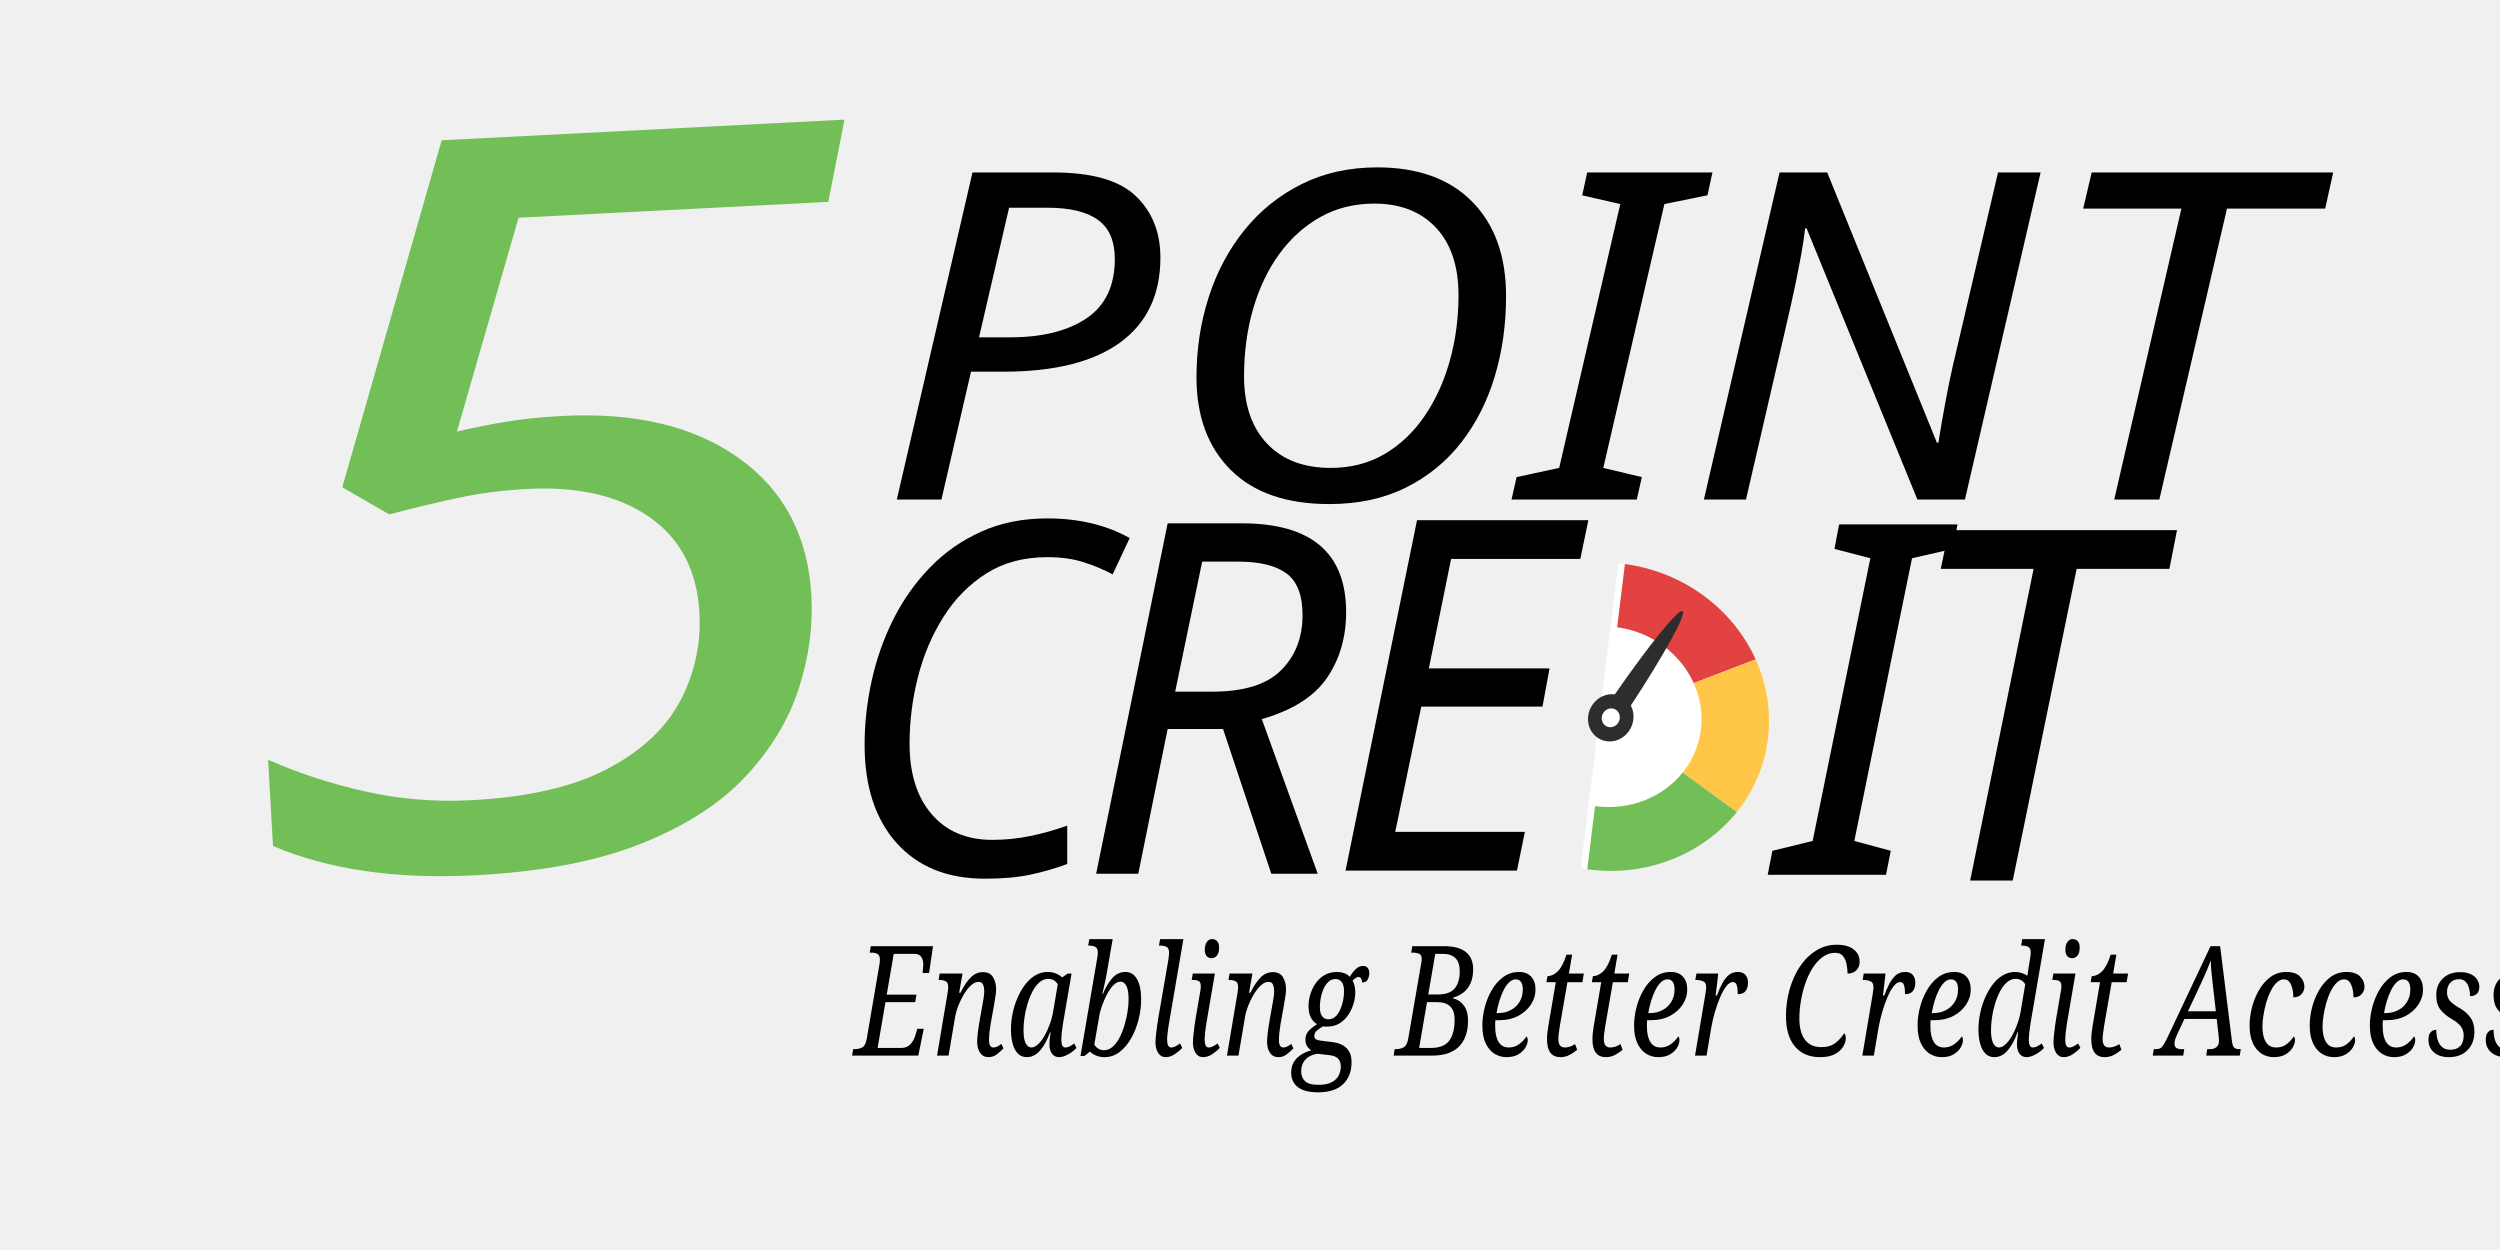
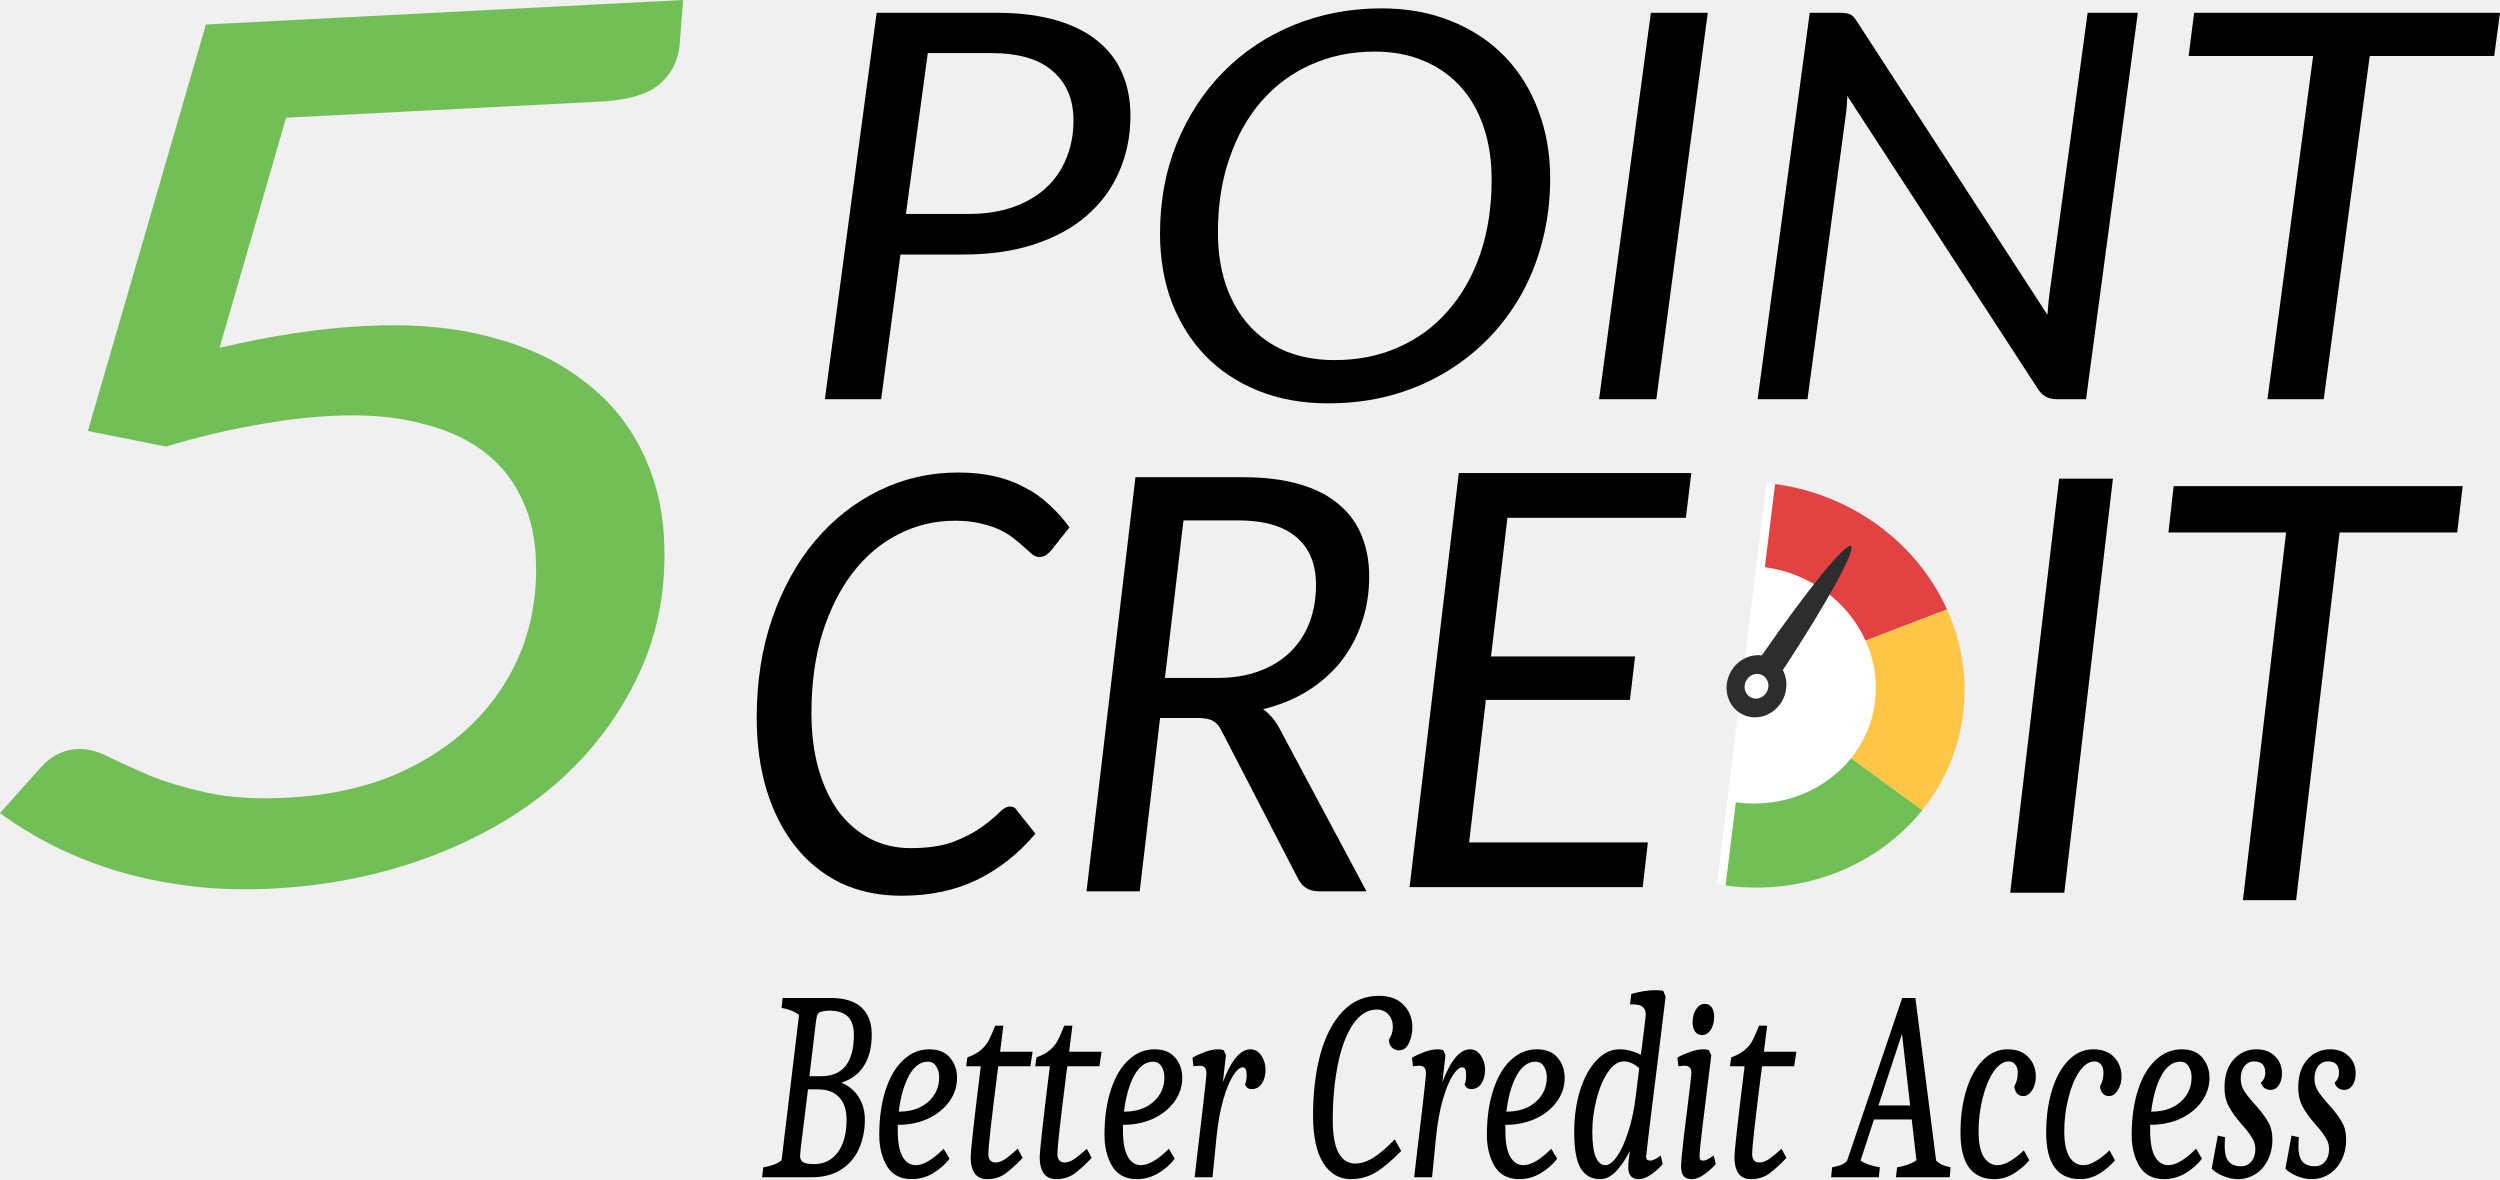
- <svg xmlns="http://www.w3.org/2000/svg" width="500mm" height="250mm" viewBox="0 0 500 250" version="1.1" id="svg1">
+ <svg xmlns="http://www.w3.org/2000/svg" width="380.26mm" height="179.354mm" viewBox="0 0 380.26 179.354" version="1.1" id="svg1">
  <defs id="defs1" />
-   <g id="layer1">
-     <g id="layer1-1" transform="matrix(1.5948,0.2027829,-0.1781477,1.570432,111.4496,-163.0933)">
+   <g id="layer1" transform="translate(-57.9549,-40.45312)">
+     <g id="layer1-1" transform="matrix(1.5948,0.2027829,-0.1781477,1.570432,114.4206,-161.82)">
      <g id="Objects" transform="matrix(-2.0388018e-4,0.0212057,-0.0221302,-1.953635e-4,184.7981,152.5747)">
        <g id="g6">
          <path style="fill:#ffffff" d="m 182.071,1547.467 c 0,-506.958 410.971,-917.929 917.929,-917.929 506.958,0 917.929,410.971 917.929,917.929 z" id="path1" />
          <path style="fill:#e24242;fill-opacity:1" d="M 831.075,1044.578 C 670.348,1137.57 562.224,1311.352 562.224,1510.379 H 182.071 c 0,-339.726 184.562,-636.356 458.89,-795.081 z" id="path2" />
          <path style="fill:#ffc648" d="m 1559.039,715.298 -190.101,329.28 C 1289.829,998.799 1197.974,972.602 1100,972.602 c -97.974,0 -189.817,26.197 -268.925,71.976 L 640.962,715.298 C 775.999,637.166 932.77,592.45 1100,592.45 c 167.23,0 324.001,44.716 459.039,122.848 z" id="path3" />
          <path style="fill:#72bf58;fill-opacity:1" d="m 2017.929,1510.379 h -380.152 c 0,-199.027 -108.124,-372.809 -268.839,-465.801 l 190.101,-329.28 c 274.327,158.725 458.89,455.355 458.89,795.081 z" id="path4" />
          <path style="fill:#000000;fill-opacity:0" d="M 1979.951,1138.633 C 1931.848,1024.909 1862.987,922.781 1775.299,835.08 1687.598,747.379 1585.47,678.531 1471.746,630.428 1353.979,580.619 1228.906,555.362 1100,555.362 c -128.906,0 -253.979,25.257 -371.746,75.066 -113.724,48.104 -215.852,116.951 -303.553,204.652 -87.688,87.701 -156.549,189.829 -204.652,303.553 -49.809,117.767 -75.066,242.84 -75.066,371.746 0,20.485 16.603,37.088 37.088,37.088 h 825.159 v -74.176 H 219.913 c 4.352,-105.825 27.322,-208.521 68.452,-305.766 44.357,-104.885 107.877,-199.089 188.79,-279.99 80.901,-80.914 175.105,-144.433 279.99,-188.79 108.569,-45.927 223.925,-69.206 342.854,-69.206 118.929,0 234.285,23.279 342.854,69.206 104.885,44.357 199.088,107.877 279.99,188.79 80.914,80.901 144.433,175.105 188.79,279.99 41.131,97.245 64.1,199.942 68.452,305.766 H 1192.77 v 74.176 h 825.159 c 20.485,0 37.088,-16.603 37.088,-37.088 0,-128.906 -25.257,-253.979 -75.066,-371.746 z" id="path5" />
          <path style="fill:#2d2d2d" d="M 1014.26,1380.017 C 687.086,1229.206 428.428,1131.579 415.058,1155.958 c -13.37,24.38 223.092,162.478 545.958,321.145 0.221,47.216 29.935,93.857 80.687,118.02 70.694,33.657 155.417,10.947 189.241,-50.728 33.824,-61.675 3.936,-138.95 -66.759,-172.608 -50.753,-24.162 -108.729,-19.268 -149.925,8.229 z m 139.66,127.709 c -13.472,24.564 -47.208,33.608 -75.366,20.203 -28.157,-13.406 -40.059,-44.176 -26.587,-68.742 13.472,-24.565 47.208,-33.608 75.366,-20.202 28.158,13.406 40.059,44.177 26.587,68.741 z" id="path6" />
        </g>
      </g>
    </g>
-     <text xml:space="preserve" style="font-style:italic;font-variant:normal;font-weight:normal;font-stretch:normal;font-size:223.244px;font-family:Carlito;-inkscape-font-specification:'Carlito, Italic';font-variant-ligatures:normal;font-variant-caps:normal;font-variant-numeric:normal;font-variant-east-asian:normal;text-align:start;writing-mode:lr-tb;direction:ltr;text-anchor:start;fill:#72bf58;fill-opacity:1;stroke-width:18.604" x="32.623" y="195.158" id="text3" transform="matrix(1.09703,-0.05628356,0.051661,0.9089014,0,0)">
-       <tspan id="tspan3" style="font-style:italic;font-variant:normal;font-weight:normal;font-stretch:normal;font-size:223.244px;font-family:Carlito;-inkscape-font-specification:'Carlito, Italic';font-variant-ligatures:normal;font-variant-caps:normal;font-variant-numeric:normal;font-variant-east-asian:normal;fill:#72bf58;fill-opacity:1;stroke-width:18.604" x="32.623" y="195.158">5</tspan>
-     </text>
-     <text xml:space="preserve" style="font-style:italic;font-variant:normal;font-weight:normal;font-stretch:normal;font-size:95.808px;font-family:Carlito;-inkscape-font-specification:'Carlito, Italic';font-variant-ligatures:normal;font-variant-caps:normal;font-variant-numeric:normal;font-variant-east-asian:normal;text-align:start;writing-mode:lr-tb;direction:ltr;text-anchor:start;fill:#000000;fill-opacity:1;stroke-width:0.717" x="167.591" y="104.476" id="text12" transform="scale(1.04579,0.9562151)">
-       <tspan id="tspan12" style="fill:#000000;fill-opacity:1;stroke-width:0.717" x="167.591" y="104.476">POINT</tspan>
-     </text>
-     <text xml:space="preserve" style="font-style:italic;font-variant:normal;font-weight:normal;font-stretch:normal;font-size:27.507px;font-family:Caladea;-inkscape-font-specification:'Caladea, Italic';font-variant-ligatures:normal;font-variant-caps:normal;font-variant-numeric:normal;font-variant-east-asian:normal;text-align:start;writing-mode:lr-tb;direction:ltr;text-anchor:start;fill:#000000;fill-opacity:1;stroke-width:0.412" x="190.423" y="189.526" id="text28" transform="scale(0.8977344,1.113915)">
-       <tspan id="tspan28" style="font-style:italic;font-variant:normal;font-weight:normal;font-stretch:normal;font-size:27.507px;font-family:Caladea;-inkscape-font-specification:'Caladea, Italic';font-variant-ligatures:normal;font-variant-caps:normal;font-variant-numeric:normal;font-variant-east-asian:normal;fill:#000000;fill-opacity:1;stroke-width:0.412" x="190.423" y="189.526">Enabling Better Credit Access</tspan>
-     </text>
-     <text x="386.554" y="172.957" style="font-style:italic;font-variant:normal;font-weight:normal;font-stretch:normal;font-size:96.408px;font-family:Carlito;-inkscape-font-specification:'Carlito, Italic';text-align:start;writing-mode:lr-tb;text-anchor:start;fill:#000000;fill-opacity:1;stroke-width:0.721" transform="scale(0.9821061,1.01822)" id="text9">
-       <tspan x="386.554" y="172.957" id="tspan9" style="fill:#000000;fill-opacity:1;stroke-width:0.721">T</tspan>
-     </text>
-     <text x="361.901" y="171.839" style="font-style:italic;font-variant:normal;font-weight:normal;font-stretch:normal;font-size:96.408px;font-family:Carlito;-inkscape-font-specification:'Carlito, Italic';text-align:start;writing-mode:lr-tb;text-anchor:start;fill:#000000;fill-opacity:1;stroke-width:0.721" transform="scale(0.9821061,1.01822)" id="text10">
-       <tspan x="361.901" y="171.839" id="tspan10" style="fill:#000000;fill-opacity:1;stroke-width:0.721">I</tspan>
-     </text>
-     <text x="270.055" y="171.002" style="font-style:italic;font-variant:normal;font-weight:normal;font-stretch:normal;font-size:96.408px;font-family:Carlito;-inkscape-font-specification:'Carlito, Italic';text-align:start;writing-mode:lr-tb;text-anchor:start;fill:#000000;fill-opacity:1;stroke-width:0.721" transform="scale(0.9821061,1.01822)" id="text13">
-       <tspan x="270.055" y="171.002" id="tspan13" style="fill:#000000;fill-opacity:1;stroke-width:0.721">E</tspan>
-     </text>
-     <text x="219.271" y="171.624" style="font-style:italic;font-variant:normal;font-weight:normal;font-stretch:normal;font-size:96.408px;font-family:Carlito;-inkscape-font-specification:'Carlito, Italic';text-align:start;writing-mode:lr-tb;text-anchor:start;fill:#000000;fill-opacity:1;stroke-width:0.721" transform="scale(0.9821061,1.01822)" id="text14">
-       <tspan x="219.271" y="171.624" id="tspan14" style="fill:#000000;fill-opacity:1;stroke-width:0.721">R</tspan>
-     </text>
-     <text x="169.132" y="171.624" style="font-style:italic;font-variant:normal;font-weight:normal;font-stretch:normal;font-size:96.408px;font-family:Carlito;-inkscape-font-specification:'Carlito, Italic';text-align:start;writing-mode:lr-tb;text-anchor:start;fill:#000000;fill-opacity:1;stroke-width:0.721" transform="scale(0.9821061,1.01822)" id="text15">
-       <tspan x="169.132" y="171.624" id="tspan15" style="fill:#000000;fill-opacity:1;stroke-width:0.721">C</tspan>
-     </text>
+     <path d="M 44.196,196.722 Z M 144.155,61.228 q -0.545,3.815 -3.161,6.213 -2.616,2.289 -8.175,2.289 H 89.216 l -11.01,37.825 q 10.901,-2.398 20.275,-2.398 9.92,0 17.332,2.943 7.412,2.834 12.318,7.957 5.014,5.014 7.521,11.991 2.507,6.867 2.507,14.825 0,12.536 -4.578,22.782 -4.578,10.247 -12.318,17.55 -7.739,7.194 -18.095,11.119 -10.356,3.924 -21.91,3.924 -6.213,0 -11.664,-1.199 -5.45,-1.199 -10.138,-3.27 -4.578,-2.071 -8.502,-4.796 -3.815,-2.725 -6.758,-5.668 l 6.213,-7.521 q 2.18,-2.507 5.014,-2.507 1.962,0 4.142,1.526 2.289,1.526 5.559,3.488 3.27,1.853 7.848,3.379 4.578,1.526 11.119,1.526 8.175,0 14.825,-2.834 6.649,-2.943 11.337,-7.957 4.796,-5.123 7.412,-12.1 2.616,-7.085 2.616,-15.479 0,-5.668 -1.744,-10.247 -1.635,-4.578 -5.014,-7.848 -3.379,-3.27 -8.502,-5.014 -5.014,-1.853 -11.882,-1.853 -5.232,0 -11.119,0.981 -5.777,0.872 -11.991,2.725 L 59.348,120.309 78.86,53.488 h 66.167 z" id="text3" style="font-style:italic;font-size:223.244px;font-family:Carlito;-inkscape-font-specification:'Carlito, Italic';fill:#72bf58;stroke-width:18.604" transform="matrix(1.09703,-0.05628356,0.051661,0.9089014,0,0)" aria-label="5" />
+     <path d="m 186.384,82.791 -2.807,23.016 h -8.187 l 7.532,-61.47 h 17.356 c 3.337,0 6.237,0.39 8.701,1.17 2.464,0.78 4.491,1.887 6.082,3.321 1.622,1.435 2.822,3.166 3.602,5.193 0.78,1.996 1.17,4.226 1.17,6.69 0,3.212 -0.546,6.175 -1.637,8.888 -1.06,2.682 -2.62,5.006 -4.678,6.97 -2.058,1.965 -4.6,3.493 -7.625,4.585 -3.025,1.092 -6.487,1.637 -10.385,1.637 z m 3.976,-32.045 -3.181,25.589 h 9.122 c 2.464,0 4.647,-0.374 6.549,-1.123 1.902,-0.748 3.493,-1.778 4.772,-3.088 1.279,-1.31 2.245,-2.869 2.9,-4.678 0.686,-1.84 1.029,-3.836 1.029,-5.988 0,-3.306 -0.998,-5.91 -2.994,-7.812 -1.965,-1.934 -4.99,-2.9 -9.076,-2.9 z m 90.522,19.929 c 0,3.493 -0.374,6.799 -1.123,9.918 -0.717,3.119 -1.762,6.004 -3.134,8.655 -1.372,2.651 -3.025,5.037 -4.959,7.158 -1.934,2.121 -4.101,3.93 -6.503,5.427 -2.37,1.497 -4.959,2.651 -7.766,3.462 -2.776,0.78 -5.707,1.17 -8.795,1.17 -3.774,0 -7.173,-0.671 -10.198,-2.012 -3.025,-1.341 -5.598,-3.212 -7.719,-5.614 -2.09,-2.401 -3.711,-5.239 -4.865,-8.514 -1.123,-3.306 -1.684,-6.924 -1.684,-10.853 0,-5.208 0.811,-9.996 2.433,-14.362 1.653,-4.397 3.914,-8.187 6.783,-11.368 2.869,-3.181 6.269,-5.661 10.198,-7.438 3.961,-1.778 8.233,-2.667 12.818,-2.667 3.774,0 7.173,0.686 10.198,2.058 3.025,1.341 5.598,3.212 7.719,5.614 2.121,2.401 3.742,5.255 4.865,8.561 1.154,3.306 1.731,6.908 1.731,10.806 z m -8.514,0.187 c 0,-3.088 -0.39,-5.879 -1.17,-8.374 -0.78,-2.526 -1.902,-4.663 -3.368,-6.409 -1.466,-1.778 -3.259,-3.15 -5.38,-4.117 -2.09,-0.967 -4.46,-1.45 -7.111,-1.45 -3.337,0 -6.409,0.686 -9.216,2.058 -2.776,1.341 -5.177,3.275 -7.204,5.801 -1.996,2.495 -3.555,5.52 -4.678,9.076 -1.123,3.524 -1.684,7.469 -1.684,11.836 0,3.088 0.39,5.879 1.17,8.374 0.78,2.495 1.902,4.631 3.368,6.409 1.466,1.778 3.244,3.15 5.333,4.117 2.121,0.936 4.491,1.403 7.111,1.403 3.368,0 6.44,-0.671 9.216,-2.012 2.807,-1.341 5.208,-3.259 7.204,-5.754 2.027,-2.495 3.602,-5.505 4.725,-9.029 1.123,-3.555 1.684,-7.532 1.684,-11.929 z m 23.952,34.946 h -8.327 l 7.532,-61.47 h 8.28 z m 26.572,-61.47 c 0.717,0 1.247,0.078 1.591,0.234 0.343,0.156 0.686,0.546 1.029,1.17 l 27.694,46.641 c 0.062,-0.655 0.109,-1.279 0.14,-1.871 0.062,-0.624 0.125,-1.201 0.187,-1.731 l 5.52,-44.442 h 7.298 l -7.532,61.47 h -4.164 c -0.655,0 -1.201,-0.125 -1.637,-0.374 -0.437,-0.249 -0.826,-0.655 -1.17,-1.216 l -27.741,-46.641 -0.094,1.591 c -0.031,0.53 -0.078,1.014 -0.14,1.45 l -5.567,45.191 h -7.251 l 7.579,-61.47 h 4.257 z m 96.135,0 -0.842,6.877 h -18.104 l -6.69,54.594 h -8.187 l 6.643,-54.594 h -18.104 l 0.795,-6.877 z" id="text12" style="font-style:italic;font-size:95.808px;font-family:Carlito;-inkscape-font-specification:'Carlito, Italic';fill:#000000;stroke-width:0.717;fill-opacity:1" aria-label="POINT" transform="scale(1.04579,0.9562151)" />
+     <path d="m 200.249,189.492 q 1.102,-0.142 1.848,-0.355 0.746,-0.213 1.35,-0.569 l 3.056,-19.226 q -1.137,-0.675 -3.056,-0.924 l 0.178,-1.315 h 8.423 q 3.589,0 5.366,1.244 1.812,1.244 1.812,3.589 0,2.523 -1.386,4.158 -1.35,1.599 -3.945,2.203 1.955,0.604 3.021,1.884 1.102,1.244 1.102,3.021 0,2.097 -1.031,3.838 -0.995,1.706 -3.092,2.736 -2.097,1.031 -5.224,1.031 h -8.636 z m 10.164,-12.048 q 2.772,0 4.229,-1.35 1.457,-1.386 1.457,-4.122 0,-1.635 -1.066,-2.417 -1.066,-0.782 -3.305,-0.782 -0.924,0.035 -1.35,0.142 -0.426,0.071 -0.64,0.391 -0.178,0.284 -0.284,0.96 l -1.137,7.179 z m -1.279,11.621 q 2.594,0 4.122,-1.528 1.564,-1.564 1.564,-4.336 0,-1.919 -1.279,-2.95 -1.244,-1.066 -3.767,-1.066 h -1.706 l -1.279,7.854 q -0.107,0.96 -0.107,0.96 0,0.533 0.533,0.817 0.569,0.249 1.919,0.249 z m 17.094,1.99 q -2.95,0 -4.336,-1.706 -1.35,-1.741 -1.35,-4.122 0,-3.376 1.102,-5.935 1.102,-2.594 3.092,-3.98 1.99,-1.422 4.549,-1.422 2.417,0 3.625,1.102 1.244,1.102 1.244,2.665 0,1.706 -1.35,3.127 -1.35,1.422 -3.732,2.274 -2.346,0.817 -5.295,0.817 v 0.817 q 0,2.274 0.853,3.412 0.853,1.102 2.31,1.102 1.99,0 4.869,-2.168 l 1.031,1.315 q -1.102,1.102 -2.879,1.919 -1.777,0.782 -3.732,0.782 z m -2.274,-8.92 q 2.097,0 3.696,-0.569 1.599,-0.604 2.488,-1.635 0.888,-1.031 0.888,-2.346 0,-0.853 -0.533,-1.457 -0.498,-0.604 -1.457,-0.604 -1.955,0 -3.305,1.848 -1.315,1.848 -1.777,4.762 z m 15.459,8.92 q -1.422,0 -2.168,-0.746 -0.711,-0.782 -0.711,-2.168 0,-1.102 1.599,-10.946 l 0.178,-1.066 h -2.559 l 0.213,-1.173 q 1.457,-0.391 2.346,-0.96 0.888,-0.569 1.386,-1.279 0.498,-0.746 1.137,-1.955 h 1.422 l -0.569,3.447 h 5.686 l -0.391,1.919 h -5.615 l -0.213,1.208 q -1.528,9.169 -1.528,10.342 0,1.173 1.279,1.173 0.782,0 1.706,-0.462 0.924,-0.498 2.168,-1.35 l 0.853,1.208 q -1.706,1.35 -3.056,2.097 -1.35,0.711 -3.163,0.711 z m 12.083,0 q -1.422,0 -2.168,-0.746 -0.711,-0.782 -0.711,-2.168 0,-1.102 1.599,-10.946 l 0.178,-1.066 h -2.559 l 0.213,-1.173 q 1.457,-0.391 2.346,-0.96 0.888,-0.569 1.386,-1.279 0.498,-0.746 1.137,-1.955 h 1.422 l -0.569,3.447 h 5.686 l -0.391,1.919 h -5.615 l -0.213,1.208 q -1.528,9.169 -1.528,10.342 0,1.173 1.279,1.173 0.782,0 1.706,-0.462 0.924,-0.498 2.168,-1.35 l 0.853,1.208 q -1.706,1.35 -3.056,2.097 -1.35,0.711 -3.163,0.711 z m 14.144,0 q -2.95,0 -4.336,-1.706 -1.35,-1.741 -1.35,-4.122 0,-3.376 1.102,-5.935 1.102,-2.594 3.092,-3.98 1.99,-1.422 4.549,-1.422 2.417,0 3.625,1.102 1.244,1.102 1.244,2.665 0,1.706 -1.35,3.127 -1.35,1.422 -3.732,2.274 -2.346,0.817 -5.295,0.817 v 0.817 q 0,2.274 0.853,3.412 0.853,1.102 2.31,1.102 1.99,0 4.869,-2.168 l 1.031,1.315 q -1.102,1.102 -2.879,1.919 -1.777,0.782 -3.732,0.782 z m -2.274,-8.92 q 2.097,0 3.696,-0.569 1.599,-0.604 2.488,-1.635 0.888,-1.031 0.888,-2.346 0,-0.853 -0.533,-1.457 -0.498,-0.604 -1.457,-0.604 -1.955,0 -3.305,1.848 -1.315,1.848 -1.777,4.762 z m 12.829,5.615 q 0.178,-1.066 0.888,-5.615 0.711,-4.584 0.711,-5.046 0,-0.569 -0.284,-0.782 -0.284,-0.249 -0.888,-0.249 -0.249,0 -1.102,0.071 l -0.178,-1.137 q 0.924,-0.391 2.168,-0.746 1.244,-0.355 2.381,-0.355 0.426,0 0.924,0.107 l 0.391,0.675 -0.533,3.554 q 2.168,-4.336 4.833,-4.336 1.137,0 1.884,0.817 0.746,0.817 0.746,1.884 0,1.066 -0.64,1.812 -0.64,0.746 -1.777,0.746 -0.462,0 -0.782,-0.178 -0.284,-0.213 -0.391,-0.426 0.284,-0.498 0.284,-1.279 0,-0.995 -0.675,-0.995 -0.746,0 -1.67,1.066 -0.924,1.066 -1.741,3.198 -0.817,2.132 -1.208,5.118 l -0.675,5.153 h -3.127 z m 26.867,3.305 q -3.021,0 -4.833,-2.132 -1.777,-2.168 -1.777,-6.255 0,-4.549 1.279,-8.138 1.315,-3.589 3.909,-5.651 2.594,-2.061 6.361,-2.061 2.772,0 4.3,1.208 1.528,1.173 1.528,2.914 0,1.173 -0.604,2.132 -0.604,0.96 -1.741,0.96 -0.711,0 -1.244,-0.391 -0.498,-0.391 -0.533,-0.995 0.711,-0.782 0.711,-1.741 0,-0.924 -0.711,-1.564 -0.711,-0.675 -2.061,-0.711 -2.523,0 -4.3,2.061 -1.741,2.026 -2.594,5.366 -0.853,3.305 -0.853,7.179 0,2.95 1.031,4.371 1.066,1.386 2.879,1.386 1.599,0 3.27,-0.817 1.706,-0.817 3.66,-2.381 l 1.137,1.528 q -2.488,1.955 -4.478,2.843 -1.955,0.888 -4.336,0.888 z m 11.55,-3.305 q 0.178,-1.066 0.888,-5.615 0.711,-4.584 0.711,-5.046 0,-0.569 -0.284,-0.782 -0.284,-0.249 -0.888,-0.249 -0.249,0 -1.102,0.071 l -0.178,-1.137 q 0.924,-0.391 2.168,-0.746 1.244,-0.355 2.381,-0.355 0.426,0 0.924,0.107 l 0.391,0.675 -0.533,3.554 q 2.168,-4.336 4.833,-4.336 1.137,0 1.884,0.817 0.746,0.817 0.746,1.884 0,1.066 -0.64,1.812 -0.64,0.746 -1.777,0.746 -0.462,0 -0.782,-0.178 -0.284,-0.213 -0.391,-0.426 0.284,-0.498 0.284,-1.279 0,-0.995 -0.675,-0.995 -0.746,0 -1.67,1.066 -0.924,1.066 -1.741,3.198 -0.817,2.132 -1.208,5.118 l -0.675,5.153 h -3.127 z m 17.947,3.305 q -2.95,0 -4.336,-1.706 -1.35,-1.741 -1.35,-4.122 0,-3.376 1.102,-5.935 1.102,-2.594 3.092,-3.98 1.99,-1.422 4.549,-1.422 2.417,0 3.625,1.102 1.244,1.102 1.244,2.665 0,1.706 -1.35,3.127 -1.35,1.422 -3.732,2.274 -2.346,0.817 -5.295,0.817 v 0.817 q 0,2.274 0.853,3.412 0.853,1.102 2.31,1.102 1.99,0 4.869,-2.168 l 1.031,1.315 q -1.102,1.102 -2.879,1.919 -1.777,0.782 -3.732,0.782 z m -2.274,-8.92 q 2.097,0 3.696,-0.569 1.599,-0.604 2.488,-1.635 0.888,-1.031 0.888,-2.346 0,-0.853 -0.533,-1.457 -0.498,-0.604 -1.457,-0.604 -1.955,0 -3.305,1.848 -1.315,1.848 -1.777,4.762 z m 16.383,8.92 q -2.203,0 -3.376,-1.422 -1.137,-1.422 -1.137,-4.762 0,-3.056 1.031,-5.58 1.066,-2.523 2.879,-3.945 1.812,-1.457 3.98,-1.457 1.173,0 2.168,0.249 1.031,0.213 1.599,0.498 0.178,-1.031 0.498,-2.914 0.32,-1.919 0.355,-2.31 0.107,-1.457 -2.097,-1.457 h -0.64 l 0.213,-1.386 q 2.346,-0.498 4.265,-0.498 0.462,0 1.315,0.071 l 0.426,0.782 -0.96,5.935 q -0.817,4.975 -1.528,9.311 -0.711,4.336 -0.924,5.935 0,0.498 0.675,0.498 0.746,0 1.884,-0.675 l 0.355,1.137 q -0.817,0.711 -1.99,1.35 -1.173,0.64 -2.203,0.64 -1.848,0 -1.848,-1.599 0,-0.64 0.284,-2.132 -1.031,1.564 -2.381,2.665 -1.315,1.066 -2.843,1.066 z m 0.924,-1.848 q 0.96,0 2.026,-1.137 1.066,-1.137 1.955,-3.198 0.924,-2.097 1.35,-4.762 l 0.604,-3.732 q -1.35,-0.888 -2.665,-0.888 -1.564,0 -2.843,1.457 -1.279,1.457 -1.99,3.625 -0.711,2.168 -0.711,4.158 0,2.31 0.604,3.412 0.64,1.066 1.67,1.066 z m 15.175,1.848 q -1.031,0 -1.493,-0.426 -0.426,-0.426 -0.426,-1.422 0,-0.498 0.462,-3.589 0.498,-3.127 0.64,-3.945 0.711,-4.265 0.711,-4.656 0,-0.96 -1.173,-0.96 -0.249,0 -1.102,0.071 l -0.178,-1.137 q 0.746,-0.355 2.061,-0.711 1.35,-0.391 2.488,-0.391 0.533,0 0.96,0.107 l 0.426,0.675 q -2.061,12.367 -2.061,13.149 0,0.462 0.107,0.64 0.142,0.142 0.569,0.142 0.391,0 0.924,-0.249 0.569,-0.249 0.888,-0.426 l 0.355,1.137 q -0.817,0.711 -1.99,1.35 -1.173,0.64 -2.168,0.64 z m 1.741,-19.049 q -0.746,0 -1.208,-0.462 -0.426,-0.462 -0.426,-1.208 0,-1.031 0.604,-1.741 0.604,-0.711 1.528,-0.711 0.782,0 1.208,0.462 0.426,0.462 0.426,1.244 0,1.031 -0.604,1.741 -0.604,0.675 -1.528,0.675 z m 8.565,19.049 q -1.422,0 -2.168,-0.746 -0.711,-0.782 -0.711,-2.168 0,-1.102 1.599,-10.946 l 0.178,-1.066 h -2.559 l 0.213,-1.173 q 1.457,-0.391 2.346,-0.96 0.888,-0.569 1.386,-1.279 0.498,-0.746 1.137,-1.955 h 1.422 l -0.569,3.447 h 5.686 l -0.391,1.919 h -5.615 l -0.213,1.208 q -1.528,9.169 -1.528,10.342 0,1.173 1.279,1.173 0.782,0 1.706,-0.462 0.924,-0.498 2.168,-1.35 l 0.853,1.208 q -1.706,1.35 -3.056,2.097 -1.35,0.711 -3.163,0.711 z m 14.215,-1.564 q 0.888,-0.142 1.457,-0.284 0.604,-0.178 1.137,-0.533 l 9.666,-21.572 h 2.31 l 3.625,21.501 q 0.533,0.391 1.102,0.569 0.604,0.178 1.422,0.32 l -0.142,1.315 h -9.418 l 0.213,-1.315 q 2.061,-0.249 3.376,-0.924 l -0.817,-5.402 h -6.61 l -2.346,5.437 q 1.137,0.604 3.376,0.888 l -0.178,1.315 h -8.352 z m 13.647,-8.174 -1.422,-9.489 -4.122,9.489 z m 14.784,9.738 q -5.97,0 -5.97,-6.148 0,-3.163 1.031,-5.651 1.031,-2.523 2.914,-3.945 1.884,-1.422 4.265,-1.422 2.381,0 3.66,1.031 1.315,1.031 1.315,2.594 0,0.995 -0.64,1.777 -0.64,0.782 -1.564,0.782 -0.675,0 -1.102,-0.355 -0.391,-0.355 -0.462,-0.924 0.32,-0.462 0.462,-0.853 0.142,-0.426 0.142,-0.995 0,-0.64 -0.426,-1.031 -0.426,-0.426 -1.137,-0.426 -1.422,0 -2.665,1.35 -1.208,1.35 -1.919,3.518 -0.711,2.132 -0.711,4.371 0,2.239 0.888,3.376 0.924,1.102 2.452,1.102 1.031,0 2.239,-0.569 1.244,-0.569 2.346,-1.386 l 0.96,1.315 q -1.173,1.031 -2.772,1.777 -1.599,0.711 -3.305,0.711 z m 14.997,0 q -5.97,0 -5.97,-6.148 0,-3.163 1.031,-5.651 1.031,-2.523 2.914,-3.945 1.884,-1.422 4.265,-1.422 2.381,0 3.66,1.031 1.315,1.031 1.315,2.594 0,0.995 -0.64,1.777 -0.64,0.782 -1.564,0.782 -0.675,0 -1.102,-0.355 -0.391,-0.355 -0.462,-0.924 0.32,-0.462 0.462,-0.853 0.142,-0.426 0.142,-0.995 0,-0.64 -0.426,-1.031 -0.426,-0.426 -1.137,-0.426 -1.422,0 -2.665,1.35 -1.208,1.35 -1.919,3.518 -0.711,2.132 -0.711,4.371 0,2.239 0.888,3.376 0.924,1.102 2.452,1.102 1.031,0 2.239,-0.569 1.244,-0.569 2.346,-1.386 l 0.96,1.315 q -1.173,1.031 -2.772,1.777 -1.599,0.711 -3.305,0.711 z m 14.677,0 q -2.95,0 -4.336,-1.706 -1.35,-1.741 -1.35,-4.122 0,-3.376 1.102,-5.935 1.102,-2.594 3.092,-3.98 1.99,-1.422 4.549,-1.422 2.417,0 3.625,1.102 1.244,1.102 1.244,2.665 0,1.706 -1.35,3.127 -1.35,1.422 -3.732,2.274 -2.346,0.817 -5.295,0.817 v 0.817 q 0,2.274 0.853,3.412 0.853,1.102 2.31,1.102 1.99,0 4.869,-2.168 l 1.031,1.315 q -1.102,1.102 -2.879,1.919 -1.777,0.782 -3.732,0.782 z m -2.274,-8.92 q 2.097,0 3.696,-0.569 1.599,-0.604 2.488,-1.635 0.888,-1.031 0.888,-2.346 0,-0.853 -0.533,-1.457 -0.498,-0.604 -1.457,-0.604 -1.955,0 -3.305,1.848 -1.315,1.848 -1.777,4.762 z m 15.175,8.92 q -1.279,0 -2.63,-0.426 -1.315,-0.426 -1.955,-0.96 l 1.066,-4.371 1.279,0.213 q -0.071,0.711 -0.071,1.279 0,1.279 0.675,1.919 0.711,0.64 2.168,0.64 1.173,0 1.848,-0.64 0.675,-0.64 0.675,-1.599 0,-0.817 -0.533,-1.457 -0.533,-0.675 -1.173,-1.244 -0.64,-0.569 -0.853,-0.746 -1.35,-1.173 -2.097,-2.239 -0.746,-1.066 -0.746,-2.488 0,-2.346 1.599,-3.696 1.599,-1.35 4.016,-1.35 2.026,0 3.234,0.924 1.208,0.888 1.208,2.239 0,0.995 -0.569,1.599 -0.533,0.604 -1.457,0.604 -0.569,0 -1.031,-0.249 -0.462,-0.249 -0.64,-0.711 0.782,-0.498 0.782,-1.315 0,-1.493 -1.955,-1.493 -1.031,0 -1.706,0.64 -0.64,0.64 -0.64,1.635 0,0.924 0.64,1.67 0.64,0.746 1.884,1.777 1.493,1.244 2.239,2.239 0.782,0.96 0.782,2.381 0,1.457 -0.782,2.665 -0.782,1.208 -2.168,1.884 -1.386,0.675 -3.092,0.675 z m 12.901,0 q -1.279,0 -2.63,-0.426 -1.315,-0.426 -1.955,-0.96 l 1.066,-4.371 1.279,0.213 q -0.071,0.711 -0.071,1.279 0,1.279 0.675,1.919 0.711,0.64 2.168,0.64 1.173,0 1.848,-0.64 0.675,-0.64 0.675,-1.599 0,-0.817 -0.533,-1.457 -0.533,-0.675 -1.173,-1.244 -0.64,-0.569 -0.853,-0.746 -1.35,-1.173 -2.097,-2.239 -0.746,-1.066 -0.746,-2.488 0,-2.346 1.599,-3.696 1.599,-1.35 4.016,-1.35 2.026,0 3.234,0.924 1.208,0.888 1.208,2.239 0,0.995 -0.569,1.599 -0.533,0.604 -1.457,0.604 -0.569,0 -1.031,-0.249 -0.462,-0.249 -0.64,-0.711 0.782,-0.498 0.782,-1.315 0,-1.493 -1.955,-1.493 -1.031,0 -1.706,0.64 -0.64,0.64 -0.64,1.635 0,0.924 0.64,1.67 0.64,0.746 1.884,1.777 1.493,1.244 2.239,2.239 0.782,0.96 0.782,2.381 0,1.457 -0.782,2.665 -0.782,1.208 -2.168,1.884 -1.386,0.675 -3.092,0.675 z" id="text28" style="font-style:italic;font-size:35.538px;font-family:Caladea;-inkscape-font-specification:'Caladea, Italic';fill:#000000;stroke-width:0.533;fill-opacity:1" aria-label="Better Credit Access" transform="scale(0.8691984,1.150485)" />
+     <path d="m 440.42,112.352 -0.847,6.92 h -18.218 l -6.732,54.936 H 406.385 l 6.685,-54.936 h -18.218 l 0.8,-6.92 z" id="text9" style="font-style:italic;font-size:96.408px;font-family:Carlito;-inkscape-font-specification:'Carlito, Italic';fill:#000000;stroke-width:0.721;fill-opacity:1" aria-label="T" transform="scale(0.9821061,1.01822)" />
+     <path d="m 378.719,173.089 h -8.379 l 7.579,-61.856 h 8.332 z" id="text10" style="font-style:italic;font-size:96.408px;font-family:Carlito;-inkscape-font-specification:'Carlito, Italic';fill:#000000;stroke-width:0.721;fill-opacity:1" aria-label="I" transform="scale(0.9821061,1.01822)" />
+     <path d="m 320.108,117.081 h -27.633 l -2.542,20.713 h 22.313 l -0.8,6.496 h -22.313 l -2.589,21.278 h 27.68 l -0.8,6.685 H 277.317 l 7.626,-61.856 h 36.012 z" id="text13" style="font-style:italic;font-size:96.408px;font-family:Carlito;-inkscape-font-specification:'Carlito, Italic';fill:#000000;stroke-width:0.721;fill-opacity:1" aria-label="E" transform="scale(0.9821061,1.01822)" />
+     <path d="m 238.678,146.983 -3.154,25.891 h -8.238 l 7.579,-61.856 h 16.664 q 5.037,0 8.709,1.036 3.719,1.036 6.12,3.013 2.401,1.93 3.531,4.66 1.177,2.73 1.177,6.12 0,3.719 -1.177,6.967 -1.13,3.201 -3.248,5.79 -2.118,2.542 -5.178,4.378 -3.013,1.789 -6.826,2.683 1.459,1.036 2.401,2.636 l 13.604,24.573 h -7.391 q -2.165,0 -3.154,-1.789 l -11.863,-22.125 q -0.518,-1.083 -1.318,-1.506 -0.753,-0.471 -2.401,-0.471 z m 3.625,-29.516 -2.872,23.537 h 8.05 q 3.719,0 6.59,-1.036 2.872,-1.036 4.802,-2.872 1.977,-1.883 2.966,-4.425 0.989,-2.542 0.989,-5.555 0,-4.707 -3.06,-7.155 -3.013,-2.495 -9.038,-2.495 z" id="text14" style="font-style:italic;font-size:96.408px;font-family:Carlito;-inkscape-font-specification:'Carlito, Italic';fill:#000000;stroke-width:0.721;fill-opacity:1" aria-label="R" transform="scale(0.9821061,1.01822)" />
+     <path d="m 200.025,166.425 q 4.001,0 6.638,-0.941 2.636,-0.989 4.331,-2.165 1.695,-1.177 2.683,-2.118 0.989,-0.989 1.695,-0.989 0.8,0 1.036,0.471 l 2.966,3.578 q -3.86,4.425 -8.991,6.873 -5.084,2.401 -11.769,2.401 -5.272,0 -9.462,-1.93 -4.143,-1.977 -7.014,-5.508 -2.872,-3.531 -4.425,-8.426 -1.506,-4.896 -1.506,-10.733 0,-8.097 2.401,-14.828 2.448,-6.779 6.637,-11.58 4.237,-4.849 9.933,-7.532 5.696,-2.683 12.192,-2.683 3.154,0 5.696,0.565 2.542,0.565 4.613,1.648 2.118,1.036 3.813,2.589 1.742,1.506 3.154,3.389 l -2.824,3.436 q -0.377,0.424 -0.8,0.706 -0.424,0.282 -1.083,0.282 -0.518,0 -1.036,-0.377 -0.518,-0.424 -1.224,-1.036 -0.659,-0.612 -1.553,-1.271 -0.894,-0.706 -2.165,-1.318 -1.271,-0.612 -3.013,-0.989 -1.742,-0.424 -4.048,-0.424 -4.66,0 -8.756,2.024 -4.048,1.977 -7.061,5.743 -2.966,3.719 -4.707,9.038 -1.695,5.319 -1.695,11.91 0,4.707 1.13,8.473 1.13,3.719 3.154,6.355 2.071,2.589 4.896,4.001 2.824,1.365 6.167,1.365 z" id="text15" style="font-style:italic;font-size:96.408px;font-family:Carlito;-inkscape-font-specification:'Carlito, Italic';fill:#000000;stroke-width:0.721;fill-opacity:1" aria-label="C" transform="scale(0.9821061,1.01822)" />
  </g>
</svg>
